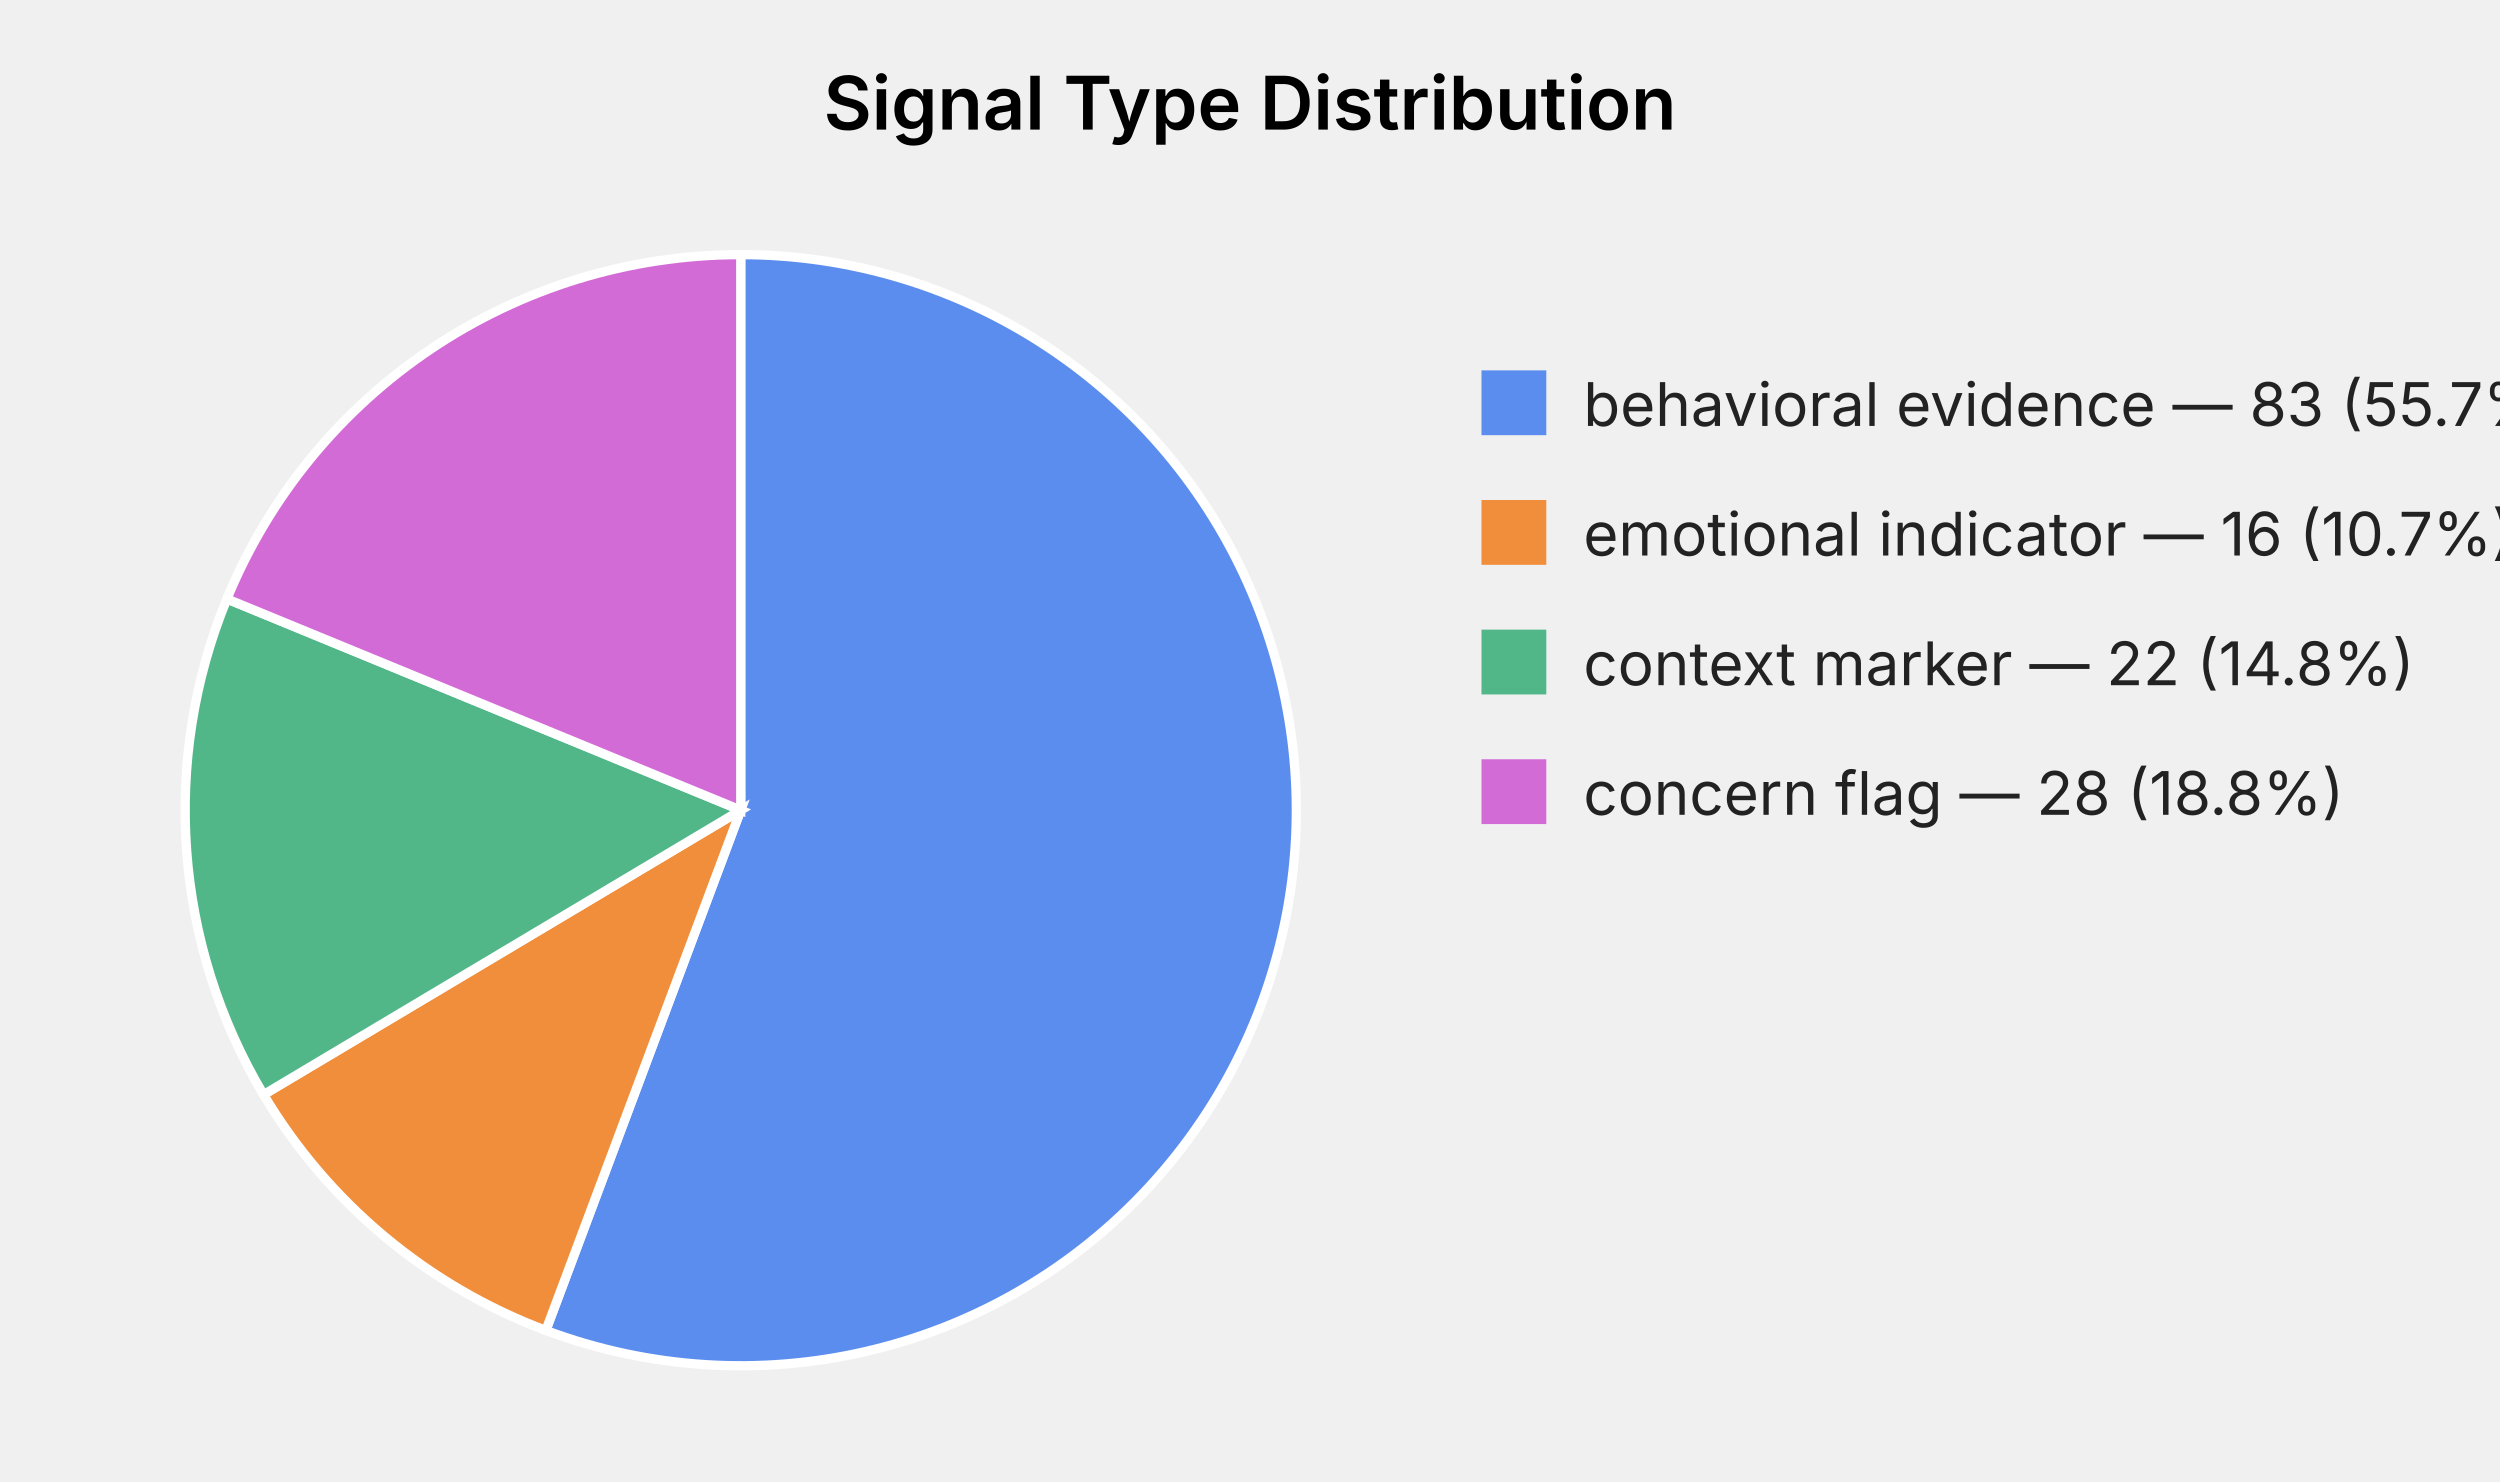
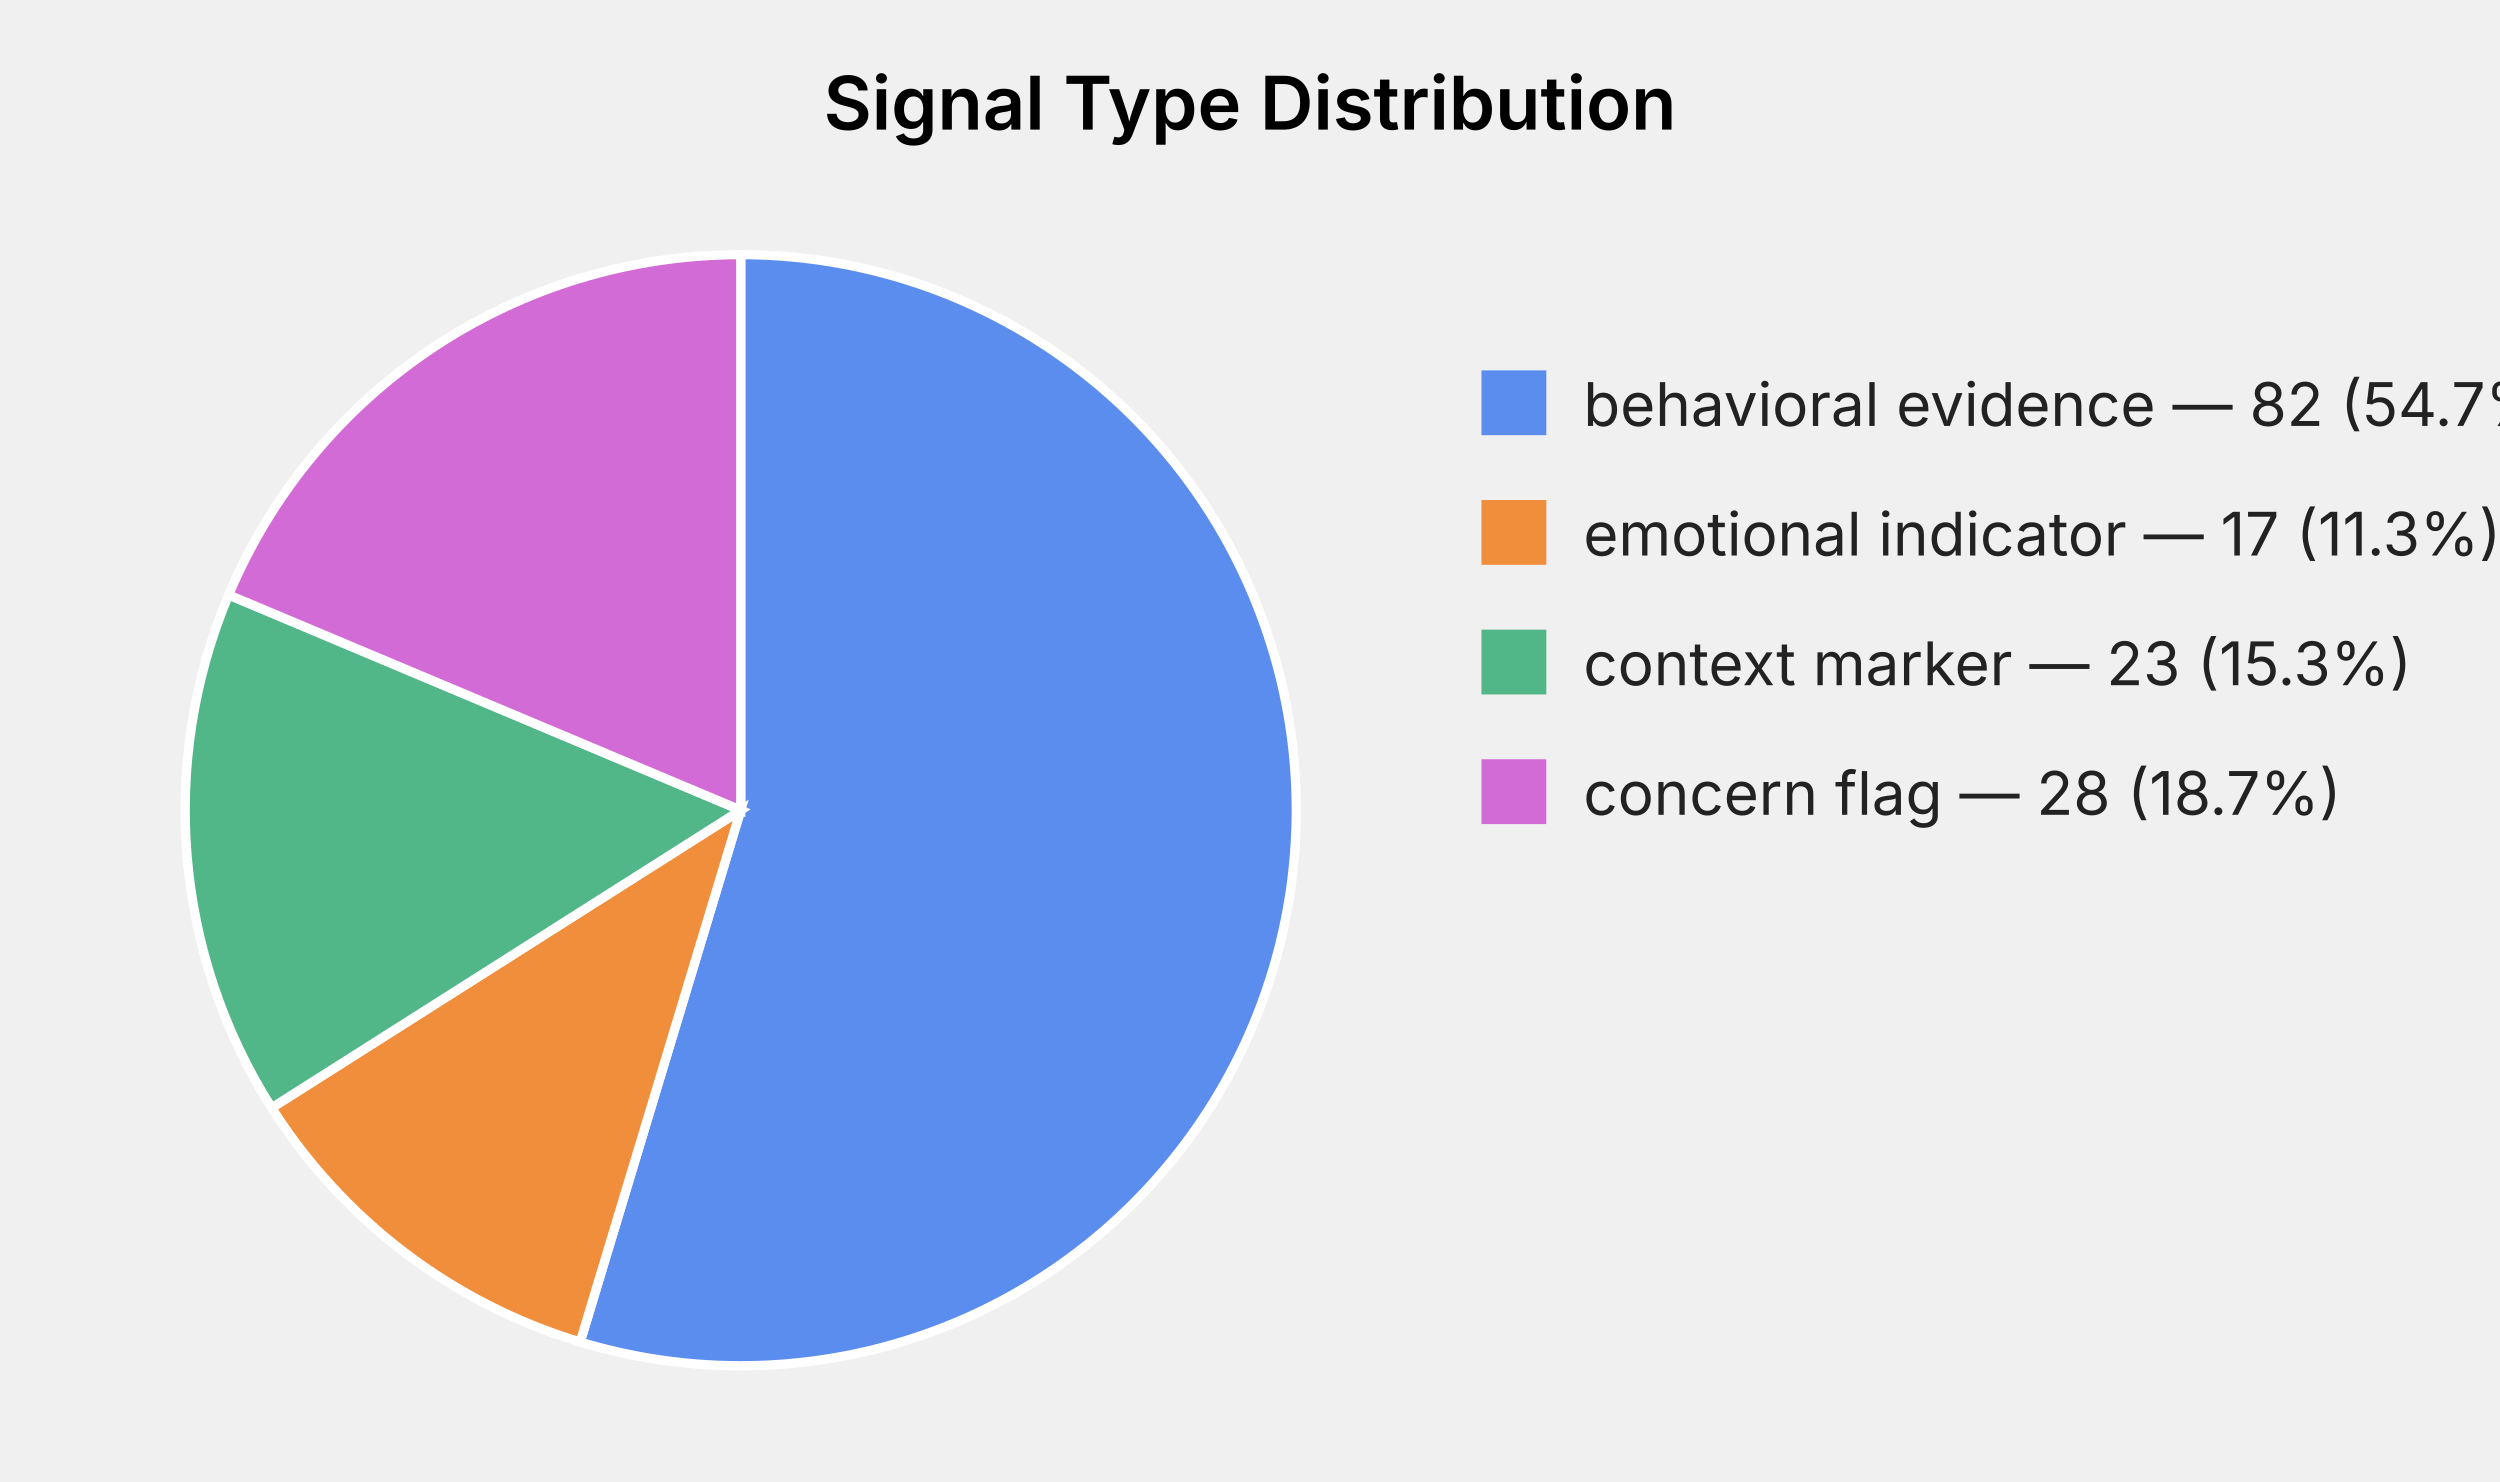
<svg xmlns="http://www.w3.org/2000/svg" viewBox="0 0 540 320" font-family="-apple-system, BlinkMacSystemFont, Segoe UI, sans-serif">
  <text x="270" y="28" text-anchor="middle" font-size="16" font-weight="600">Signal Type Distribution</text>
-   <path d="M 160 175 L 160.00 55.00 A 120 120 0 1 1 117.90 287.37 Z" fill="#5b8def" stroke="white" stroke-width="2" />
-   <path d="M 160 175 L 117.90 287.37 A 120 120 0 0 1 56.93 236.45 Z" fill="#f08e3b" stroke="white" stroke-width="2" />
-   <path d="M 160 175 L 56.93 236.45 A 120 120 0 0 1 49.01 129.37 Z" fill="#52b788" stroke="white" stroke-width="2" />
-   <path d="M 160 175 L 49.01 129.37 A 120 120 0 0 1 160.00 55.00 Z" fill="#d36bd6" stroke="white" stroke-width="2" />
+   <path d="M 160 175 L 160.00 55.00 A 120 120 0 1 1 125.32 289.88 Z" fill="#5b8def" stroke="white" stroke-width="2" />
+   <path d="M 160 175 L 125.32 289.88 A 120 120 0 0 1 58.68 239.30 Z" fill="#f08e3b" stroke="white" stroke-width="2" />
+   <path d="M 160 175 L 58.68 239.30 A 120 120 0 0 1 49.38 128.50 Z" fill="#52b788" stroke="white" stroke-width="2" />
+   <path d="M 160 175 L 49.38 128.50 A 120 120 0 0 1 160.00 55.00 Z" fill="#d36bd6" stroke="white" stroke-width="2" />
  <rect x="320" y="80" width="14" height="14" fill="#5b8def" />
-   <text x="342" y="92" font-size="13" fill="#222">behavioral evidence — 83 (55.7%)</text>
+   <text x="342" y="92" font-size="13" fill="#222">behavioral evidence — 82 (54.7%)</text>
  <rect x="320" y="108" width="14" height="14" fill="#f08e3b" />
-   <text x="342" y="120" font-size="13" fill="#222">emotional indicator — 16 (10.7%)</text>
+   <text x="342" y="120" font-size="13" fill="#222">emotional indicator — 17 (11.3%)</text>
  <rect x="320" y="136" width="14" height="14" fill="#52b788" />
-   <text x="342" y="148" font-size="13" fill="#222">context marker — 22 (14.8%)</text>
+   <text x="342" y="148" font-size="13" fill="#222">context marker — 23 (15.3%)</text>
  <rect x="320" y="164" width="14" height="14" fill="#d36bd6" />
-   <text x="342" y="176" font-size="13" fill="#222">concern flag — 28 (18.8%)</text>
+   <text x="342" y="176" font-size="13" fill="#222">concern flag — 28 (18.7%)</text>
</svg>
